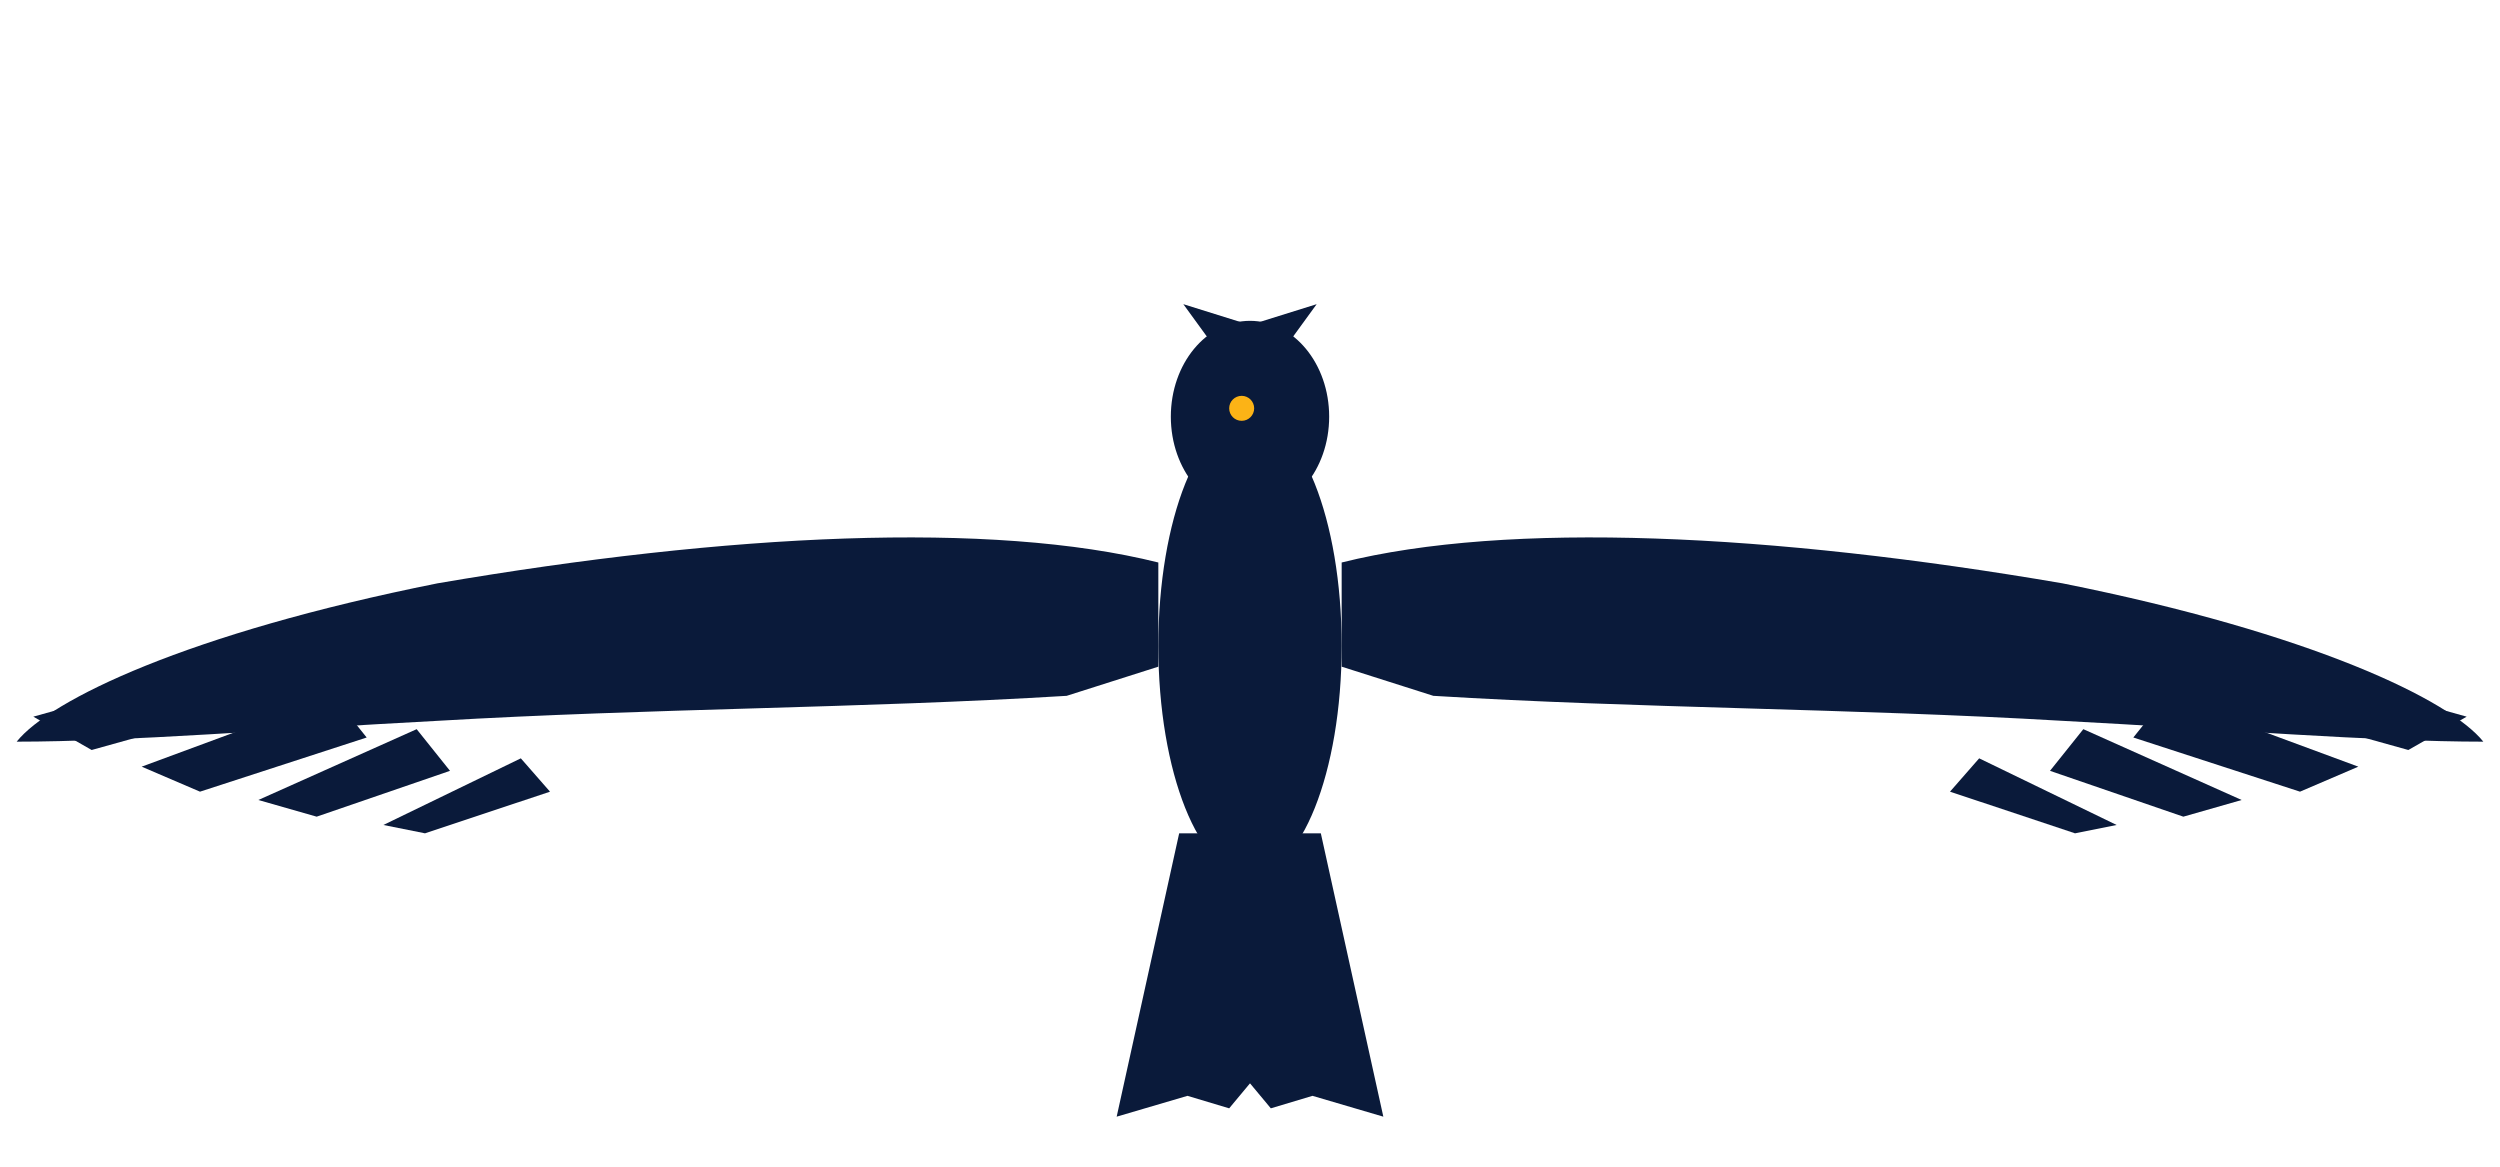
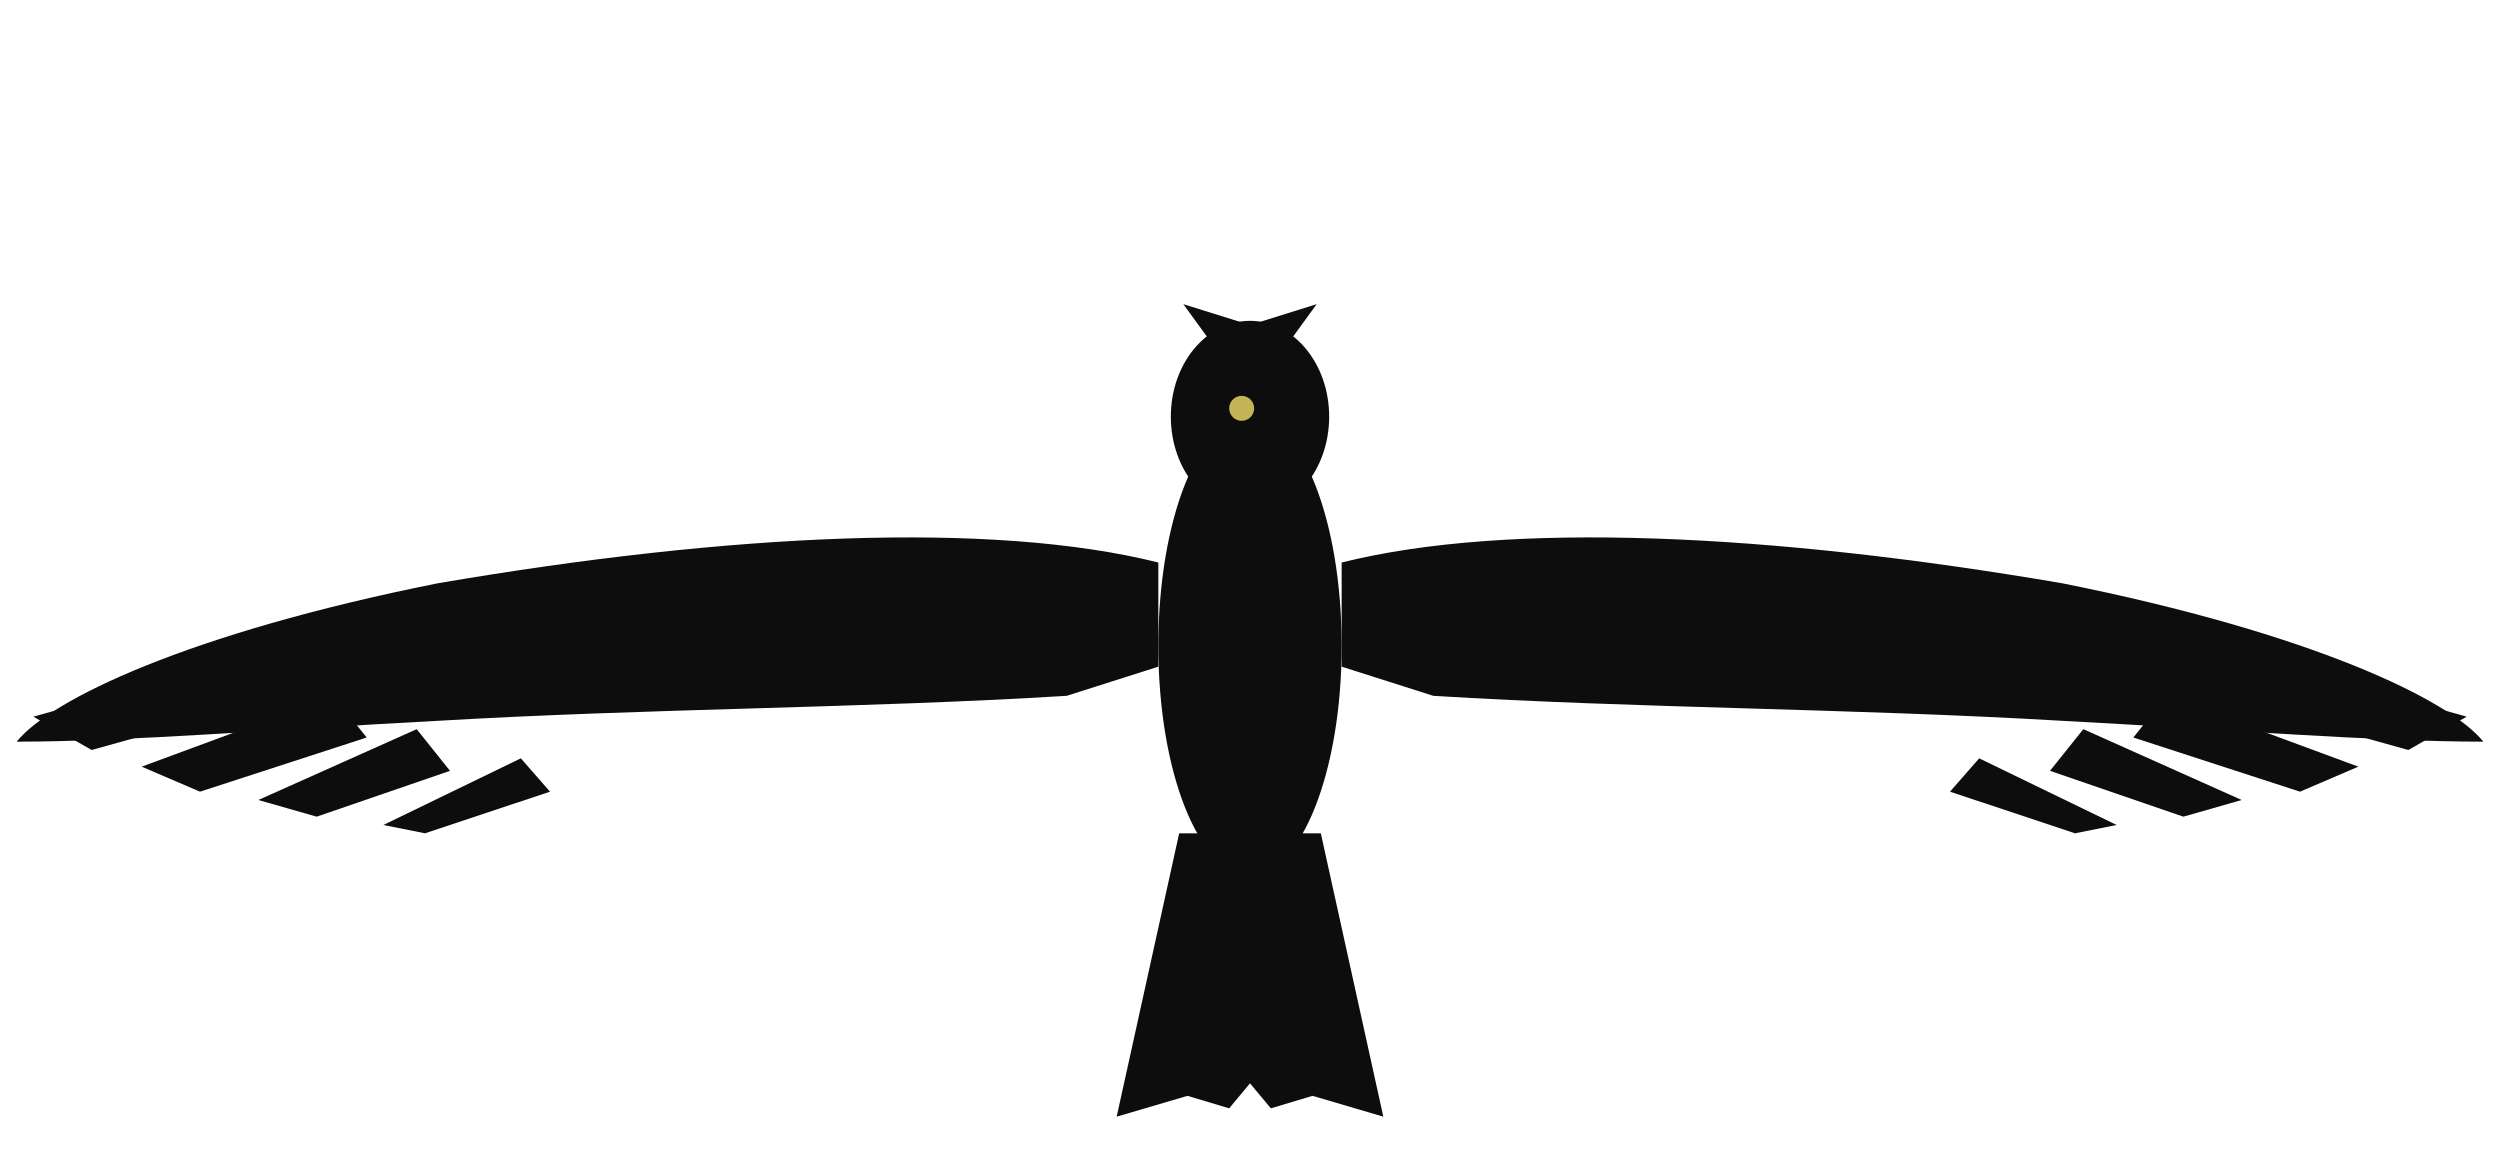
<svg xmlns="http://www.w3.org/2000/svg" viewBox="0 0 600 280" role="img" aria-label="Hawk soaring with wings spread">
-   <g fill="#0a1a3a">
+   <g fill="#0d0d0d">
    <ellipse cx="300" cy="155" rx="22" ry="55" />
    <ellipse cx="300" cy="100" rx="19" ry="23" />
    <path d="M300 78 L316 73 L300 95 L284 73 Z" />
    <path d="M278 135 C238 125 175 128 105 140 C45 152 12 168 4 178 C30 178 67 175 105 173 C156 170 207 170 256 167 L278 160 Z" />
    <path d="M8 172 L58 158 L65 168 L22 180 Z" />
    <path d="M34 184 L80 167 L88 177 L48 190 Z" />
    <path d="M62 192 L100 175 L108 185 L76 196 Z" />
    <path d="M92 198 L125 182 L132 190 L102 200 Z" />
    <path d="M322 135 C362 125 425 128 495 140 C555 152 588 168 596 178 C570 178 533 175 495 173 C444 170 393 170 344 167 L322 160 Z" />
    <path d="M592 172 L542 158 L535 168 L578 180 Z" />
    <path d="M566 184 L520 167 L512 177 L552 190 Z" />
    <path d="M538 192 L500 175 L492 185 L524 196 Z" />
    <path d="M508 198 L475 182 L468 190 L498 200 Z" />
    <path d="M283 200 L268 268 L285 263 L295 266 L300 260 L305 266 L315 263 L332 268 L317 200 Z" />
  </g>
-   <circle cx="298" cy="98" r="3" fill="#fcb316" />
+   <circle cx="298" cy="98" r="3" fill="#c5b358" />
</svg>
